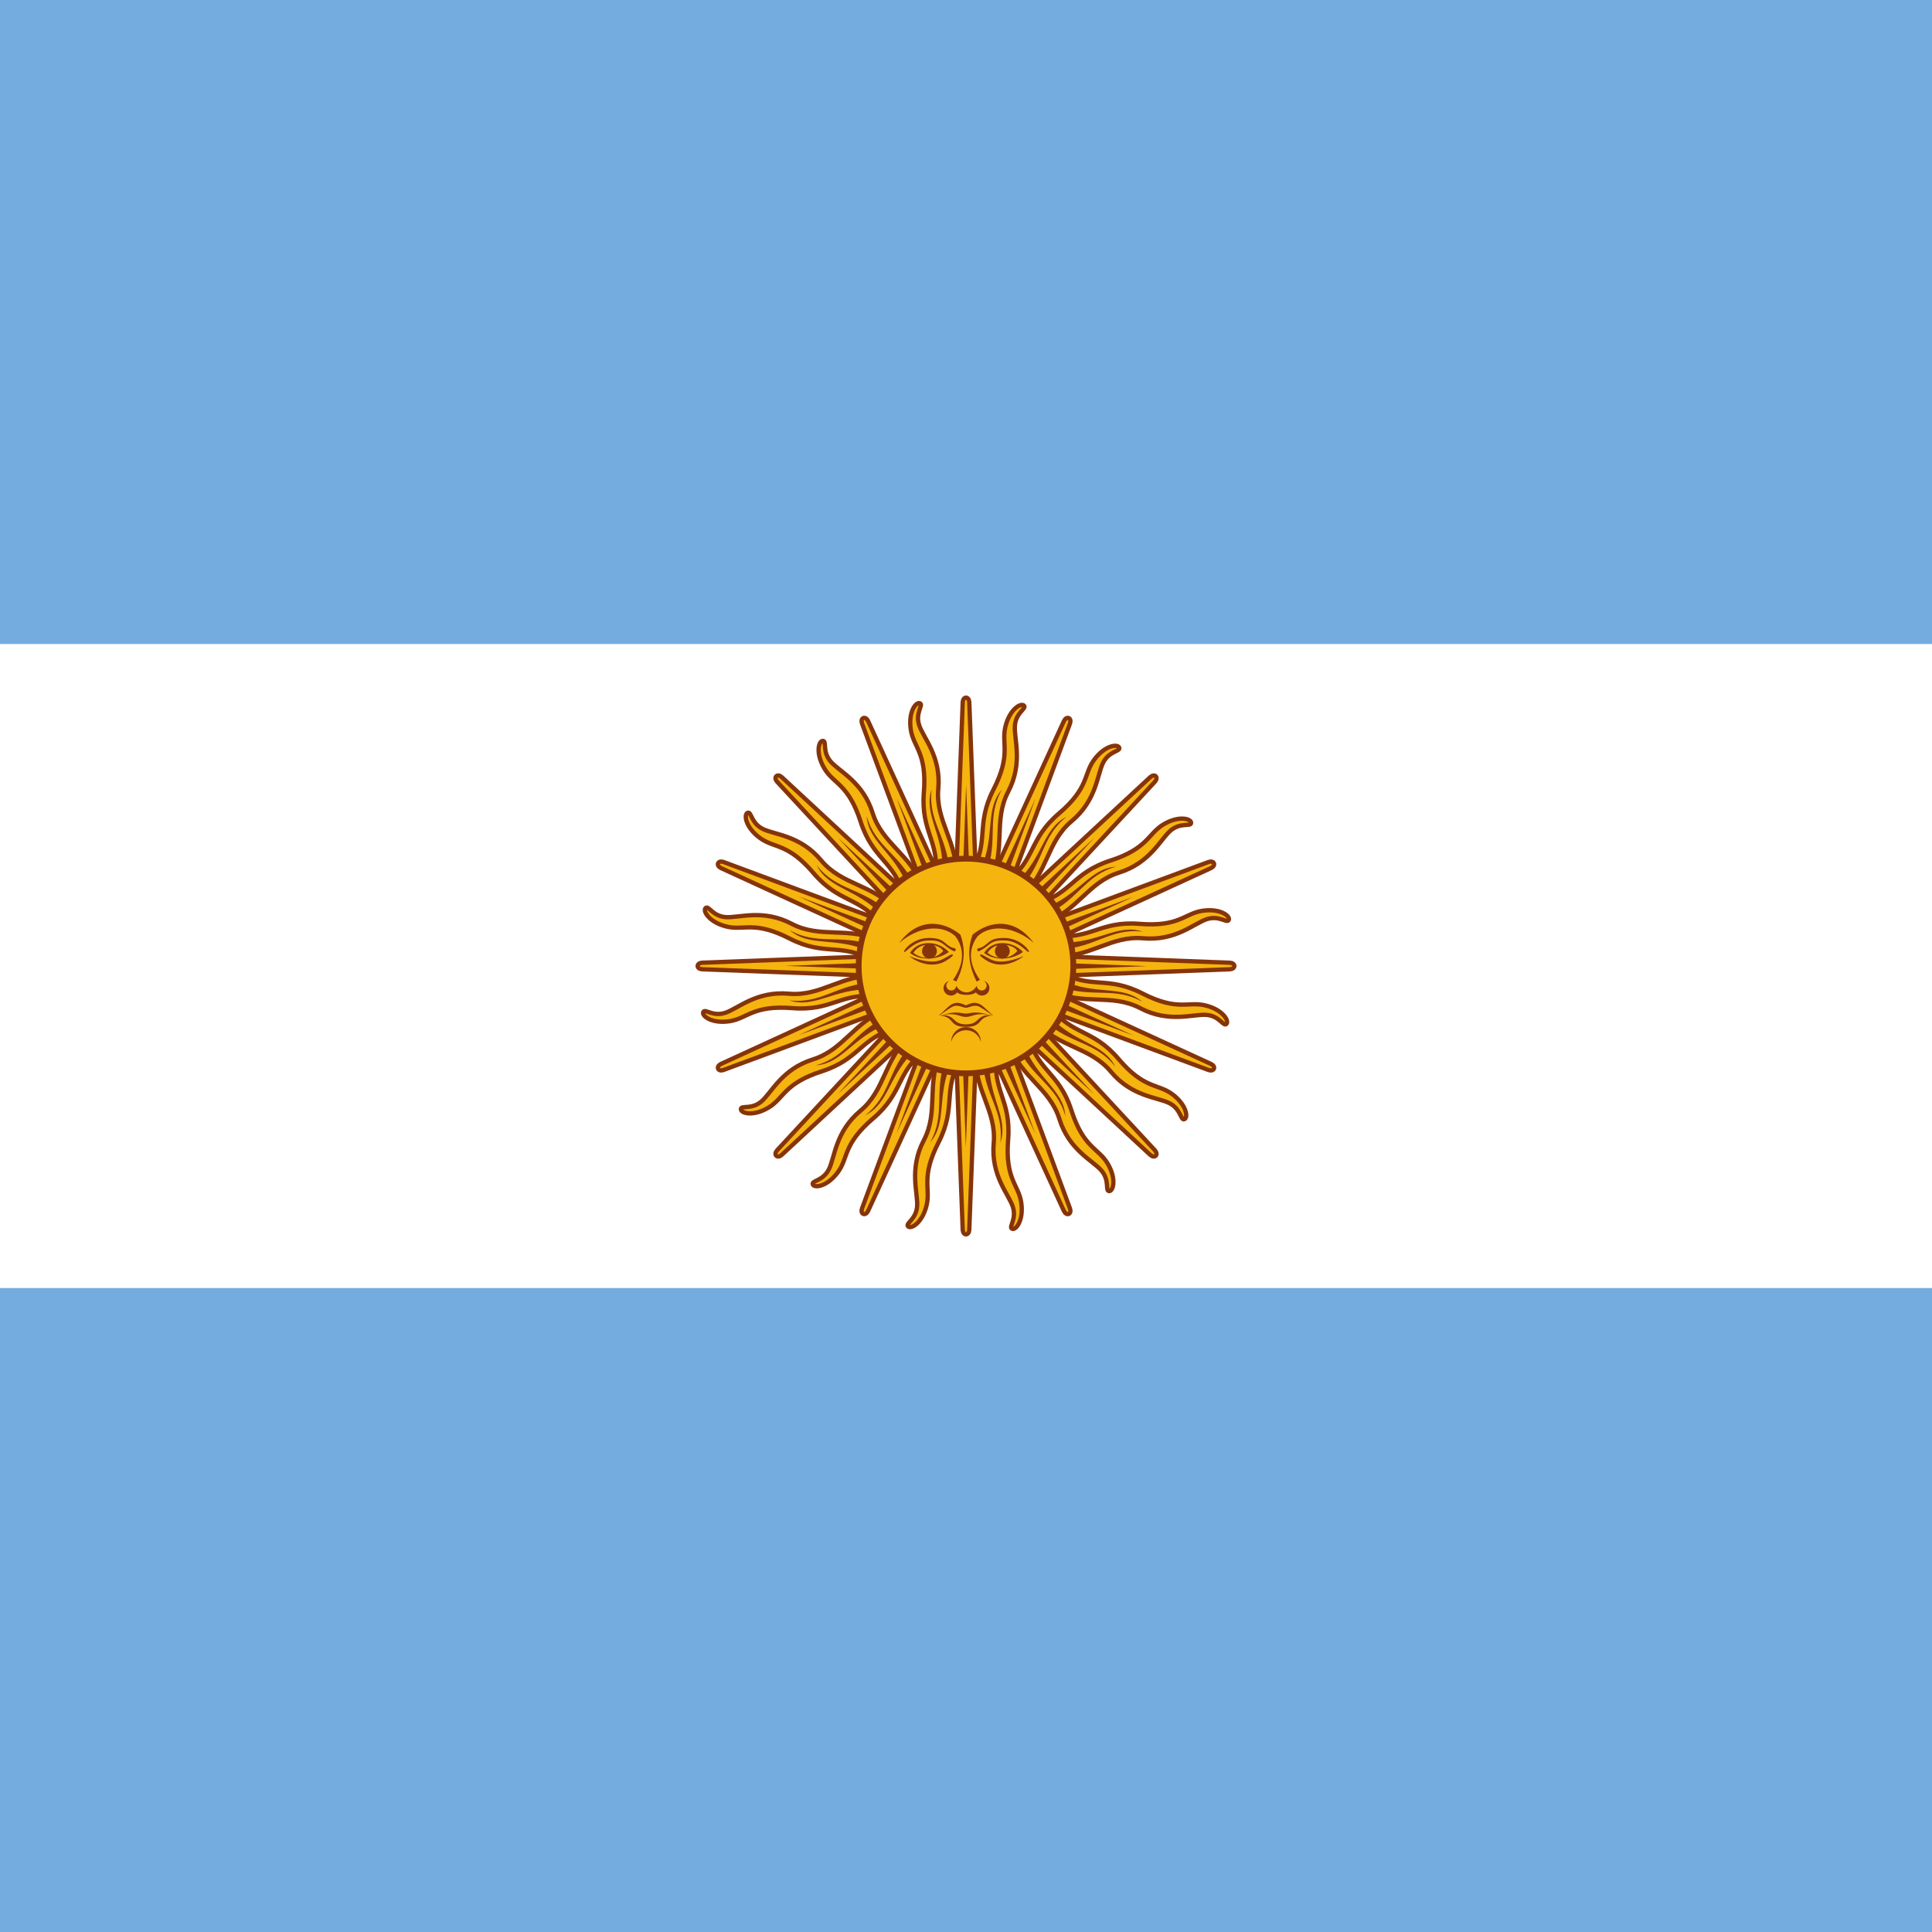
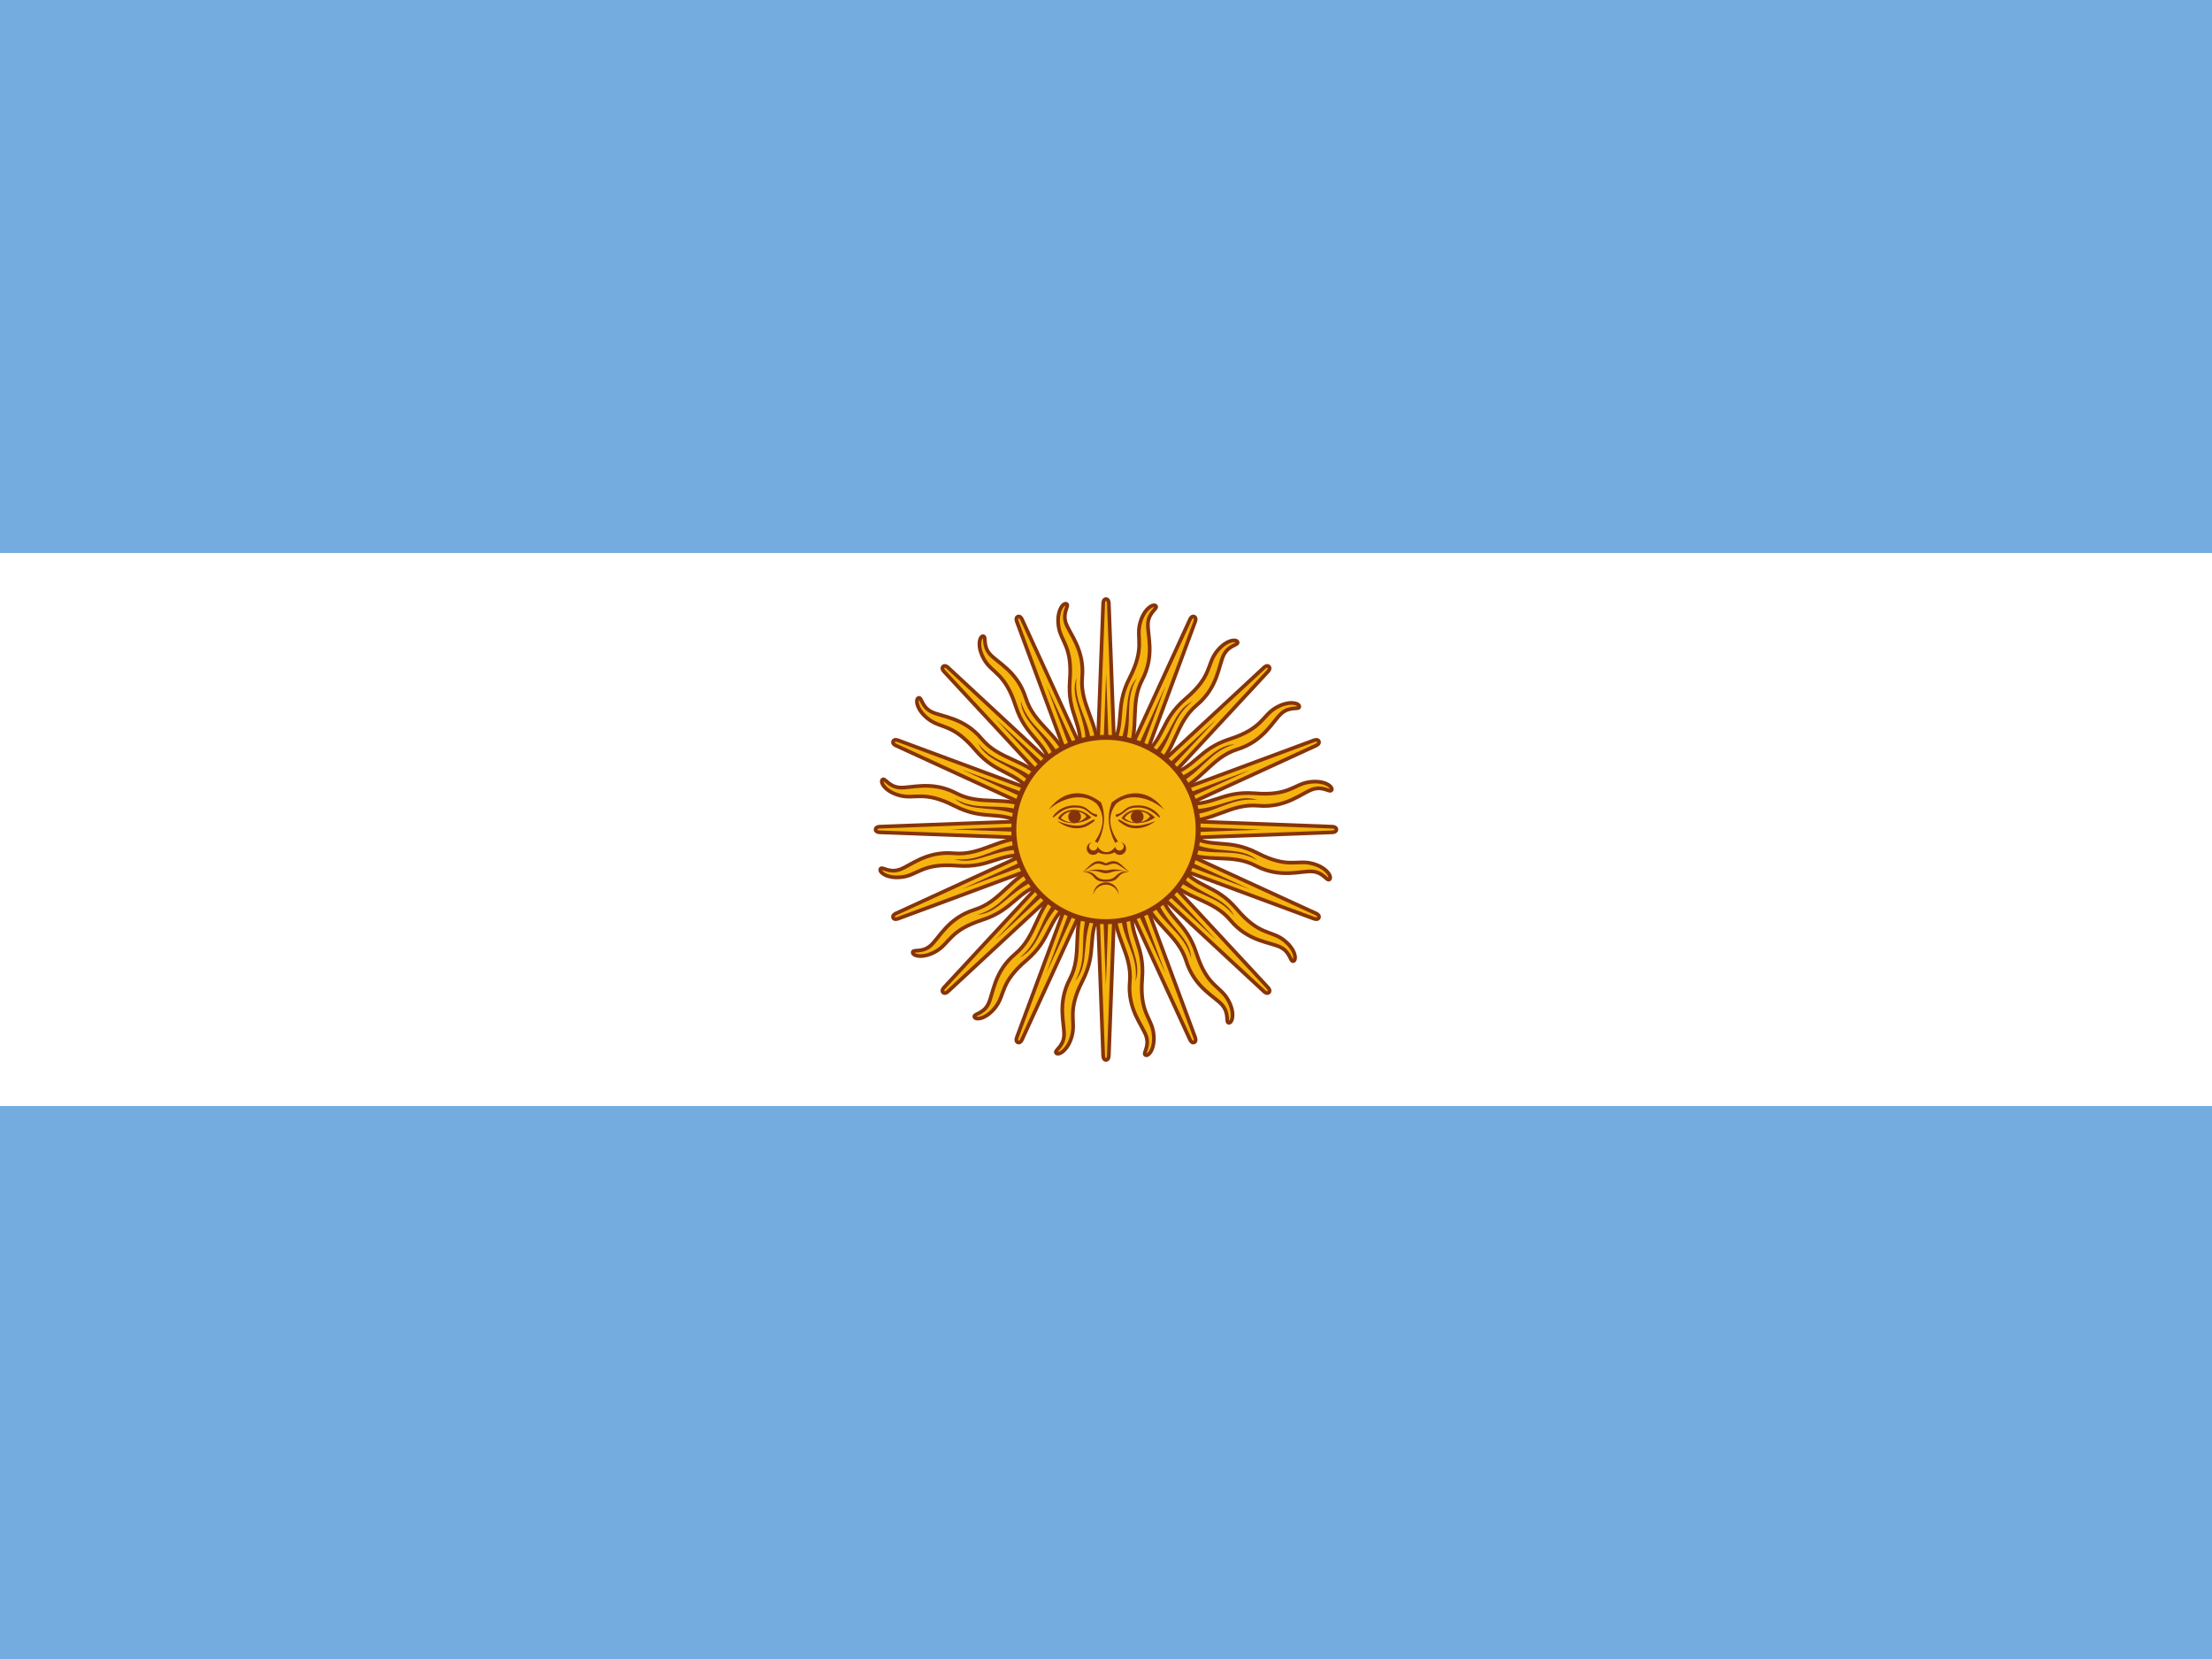
- <svg xmlns="http://www.w3.org/2000/svg" xmlns:xlink="http://www.w3.org/1999/xlink" height="512" width="512" viewBox="0 0 512 512">
-   <path fill="#74acdf" d="M0 0h512v512H0z" />
-   <path fill="#fff" d="M0 170.67h512v170.67H0z" />
-   <g id="c" transform="translate(-153.6) scale(1.024)">
+ <svg xmlns="http://www.w3.org/2000/svg" xmlns:xlink="http://www.w3.org/1999/xlink" height="480" width="640" viewBox="0 0 640 480">
+   <path fill="#74acdf" d="M0 0h640v480H0z" />
+   <path fill="#fff" d="M0 160.003h640v160.003H0z" />
+   <g id="c" transform="translate(-64) scale(.96)">
    <path id="a" d="M396.84 251.31l28.454 61.992s.49 1.185 1.28.859c.79-.327.299-1.512.299-1.512l-23.715-63.956m-.68 24.12c-.347 9.428 5.452 14.613 4.694 23.032-.757 8.42 3.867 13.18 4.94 16.454 1.073 3.274-1.16 5.232-.198 5.698.963.466 3.07-2.12 2.383-6.775-.687-4.655-4.22-6.037-3.39-16.32.83-10.283-4.206-12.678-2.98-22.058" fill="#f6b40e" stroke="#85340a" stroke-width="1.112" />
    <use height="100%" width="100%" xlink:href="#a" transform="rotate(22.5 400 250)" />
    <use height="100%" width="100%" xlink:href="#a" transform="rotate(45 400 250)" />
    <use height="100%" width="100%" xlink:href="#a" transform="rotate(67.5 400 250)" />
    <path id="b" d="M404.31 274.41c.453 9.054 5.587 13.063 4.579 21.314 2.213-6.525-3.124-11.583-2.82-21.22m-7.649-23.757l19.487 42.577-16.329-43.887" fill="#85340a" />
    <use height="100%" width="100%" xlink:href="#b" transform="rotate(22.5 400 250)" />
    <use height="100%" width="100%" xlink:href="#b" transform="rotate(45 400 250)" />
    <use height="100%" width="100%" xlink:href="#b" transform="rotate(67.5 400 250)" />
  </g>
-   <use height="100%" width="100%" xlink:href="#c" transform="rotate(90 256 256)" />
-   <use height="100%" width="100%" xlink:href="#c" transform="rotate(180 256 256)" />
-   <use height="100%" width="100%" xlink:href="#c" transform="rotate(-90 256 256)" />
-   <circle r="28.445" cy="256" cx="256" fill="#f6b40e" stroke="#85340a" stroke-width="1.536" />
-   <path id="h" d="M265.697 249.917c-1.942 0-3.802.842-4.896 2.592 2.188 1.97 7.021 2.183 10.304-.224-1.422-1.53-3.466-2.368-5.408-2.368zm-.032.448c1.89-.034 3.658.834 3.904 1.696-2.188 2.407-5.684 2.198-7.872.448.958-1.531 2.498-2.117 3.968-2.144z" fill="#843511" />
-   <use height="100%" width="100%" xlink:href="#d" transform="matrix(-1 0 0 1 512.256 0)" />
-   <use height="100%" width="100%" xlink:href="#e" transform="matrix(-1 0 0 1 512.256 0)" />
-   <use height="100%" width="100%" xlink:href="#f" transform="translate(19.315)" />
-   <use height="100%" width="100%" xlink:href="#g" transform="matrix(-1 0 0 1 512.256 0)" />
-   <path d="M251.648 259.932c-.935.17-1.6 1-1.6 1.952 0 1.087.899 1.952 1.984 1.952.642 0 1.231-.304 1.6-.832.757.57 1.807.63 2.368.64.086.002.198 0 .256 0 .561-.01 1.61-.07 2.368-.64.369.528.958.832 1.6.832 1.085 0 1.984-.865 1.984-1.952 0-.951-.665-1.781-1.6-1.952.525.185.864.693.864 1.248a1.31 1.31 0 0 1-1.312 1.312 1.323 1.323 0 0 1-1.312-1.248c-.214.426-1.059 1.695-2.72 1.76-1.661-.065-2.506-1.333-2.72-1.76a1.323 1.323 0 0 1-1.312 1.248 1.31 1.31 0 0 1-1.312-1.312c0-.555.339-1.063.864-1.248zM253.788 265.759c-2.19 0-3.054 1.983-5.024 3.296 1.095-.437 1.956-1.3 3.488-2.176 1.532-.875 2.838.192 3.712.192h.032c.874 0 2.18-1.067 3.712-.192 1.533.876 2.426 1.74 3.52 2.176-1.97-1.313-2.867-3.296-5.056-3.296-.437 0-1.302.236-2.176.672h-.032c-.874-.437-1.739-.672-2.176-.672z" fill="#85340a" />
-   <path d="M253.05 268.35c-.863.038-2.006.211-3.647.703 3.94-.874 4.809.448 6.56.448h.032c1.75 0 2.62-1.323 6.56-.448-4.377-1.312-5.248-.448-6.56-.448h-.032c-.82 0-1.472-.32-2.912-.256z" fill="#85340a" />
-   <path d="M249.6 269.025c-.254.003-.531.005-.832.032 4.596.438 2.387 3.072 7.2 3.072H256c4.813 0 2.636-2.634 7.232-3.072-4.814-.437-3.292 2.4-7.232 2.4h-.032c-3.694 0-2.556-2.48-6.368-2.432zM259.942 276.132a3.94 3.94 0 0 0-3.938-3.939 3.94 3.94 0 0 0-3.939 3.939 4.05 4.05 0 0 1 3.939-3.112 4.047 4.047 0 0 1 3.938 3.112z" fill="#85340a" />
-   <path id="e" d="M238.316 249.876c5.032-4.375 11.376-5.032 14.878-1.75.857 1.148 1.406 2.376 1.632 3.656.44 2.492-.338 5.183-2.29 7.942.22 0 .658.218.877.437 1.737-3.322 2.352-6.734 1.782-9.98a14.147 14.147 0 0 0-.686-2.493c-4.814-3.938-11.377-4.376-16.19 2.189z" fill="#85340a" />
-   <path id="d" d="M246.19 248.566c2.843 0 3.5.657 4.814 1.75 1.314 1.095 1.97.875 2.188 1.095.217.22 0 .874-.437.655-.437-.22-1.314-.655-2.625-1.75-1.314-1.095-2.625-1.094-3.939-1.094-3.938 0-6.126 3.282-6.563 3.063-.437-.22 2.188-3.72 6.563-3.72z" fill="#85340a" />
-   <use height="100%" width="100%" xlink:href="#h" transform="translate(-19.641)" />
-   <circle id="f" cy="252.058" cx="246.313" r="1.969" fill="#85340a" />
-   <path id="g" d="M240.937 253.379c3.72 2.845 7.44 2.626 9.627 1.312 2.188-1.312 2.188-1.75 1.751-1.75-.436 0-.873.438-2.624 1.312-1.752.877-4.376.877-8.752-.874z" fill="#85340a" />
+   <use height="100%" width="100%" xlink:href="#c" transform="rotate(90 320 240)" />
+   <use height="100%" width="100%" xlink:href="#c" transform="rotate(180 320 240)" />
+   <use height="100%" width="100%" xlink:href="#c" transform="rotate(-90 320 240)" />
+   <circle r="26.667" cy="240" cx="320" fill="#f6b40e" stroke="#85340a" stroke-width="1.44" />
+   <path id="h" d="M329.091 234.298c-1.82 0-3.564.789-4.59 2.43 2.051 1.845 6.582 2.046 9.66-.21a7.04 7.04 0 0 0-5.07-2.22zm-.03.42c1.773-.033 3.429.781 3.66 1.59-2.051 2.256-5.329 2.06-7.38.42.898-1.436 2.342-1.985 3.72-2.01z" fill="#843511" />
+   <use height="100%" width="100%" xlink:href="#d" transform="matrix(-1 0 0 1 640.24 0)" />
+   <use height="100%" width="100%" xlink:href="#e" transform="matrix(-1 0 0 1 640.24 0)" />
+   <use height="100%" width="100%" xlink:href="#f" transform="translate(18.108)" />
+   <use height="100%" width="100%" xlink:href="#g" transform="matrix(-1 0 0 1 640.24 0)" />
+   <path d="M315.92 243.686c-.877.16-1.5.939-1.5 1.83 0 1.02.842 1.83 1.86 1.83.602 0 1.154-.285 1.5-.78.71.534 1.694.59 2.22.6.08.002.185 0 .24 0 .526-.01 1.51-.066 2.22-.6.346.495.898.78 1.5.78 1.018 0 1.86-.81 1.86-1.83 0-.891-.623-1.67-1.5-1.83.492.174.81.65.81 1.17 0 .68-.548 1.23-1.23 1.23a1.24 1.24 0 0 1-1.23-1.17c-.2.4-.993 1.59-2.55 1.65-1.557-.06-2.35-1.25-2.55-1.65a1.24 1.24 0 0 1-1.23 1.17c-.681 0-1.23-.55-1.23-1.23 0-.52.318-.996.81-1.17zM317.926 249.149c-2.052 0-2.863 1.86-4.71 3.09 1.026-.41 1.834-1.219 3.27-2.04 1.437-.82 2.661.18 3.48.18h.03c.82 0 2.044-1 3.48-.18 1.437.822 2.274 1.63 3.3 2.04-1.846-1.23-2.687-3.09-4.74-3.09-.41 0-1.22.221-2.04.63h-.03c-.819-.41-1.63-.63-2.04-.63z" fill="#85340a" />
+   <path d="M317.235 251.578c-.81.035-1.881.198-3.42.66 3.694-.82 4.509.42 6.15.42h.03c1.642 0 2.456-1.24 6.15-.42-4.103-1.231-4.92-.42-6.15-.42h-.03c-.769 0-1.38-.3-2.73-.24z" fill="#85340a" />
+   <path d="M314 252.211c-.238.003-.498.005-.78.03 4.308.41 2.237 2.88 6.75 2.88h.03c4.513 0 2.471-2.47 6.78-2.88-4.513-.41-3.086 2.25-6.78 2.25h-.03c-3.463 0-2.396-2.324-5.97-2.28z" fill="#85340a" />
+   <path d="M323.696 258.874a3.694 3.694 0 0 0-7.385 0 3.797 3.797 0 0 1 7.385 0z" fill="#85340a" />
+   <path id="e" d="M303.42 234.26c4.719-4.103 10.666-4.719 13.95-1.641.803 1.076 1.318 2.226 1.53 3.427.412 2.335-.318 4.859-2.148 7.445.207 0 .618.204.823.41 1.628-3.114 2.204-6.313 1.67-9.356a13.263 13.263 0 0 0-.643-2.338c-4.513-3.691-10.665-4.102-15.178 2.052z" fill="#85340a" />
+   <path id="d" d="M310.803 233.03c2.666 0 3.282.616 4.513 1.642 1.232 1.026 1.846.82 2.051 1.026.204.205 0 .82-.41.614-.409-.206-1.231-.614-2.46-1.64-1.232-1.027-2.461-1.026-3.693-1.026-3.692 0-5.743 3.076-6.153 2.871-.41-.206 2.052-3.487 6.153-3.487z" fill="#85340a" />
+   <use height="100%" width="100%" xlink:href="#h" transform="translate(-18.414)" />
+   <circle id="f" cy="236.304" cx="310.918" r="1.846" fill="#85340a" />
+   <path id="g" d="M305.878 237.542c3.488 2.668 6.975 2.462 9.026 1.231 2.051-1.23 2.051-1.64 1.642-1.64-.41 0-.82.41-2.461 1.23-1.642.821-4.102.821-8.204-.82z" fill="#85340a" />
</svg>
